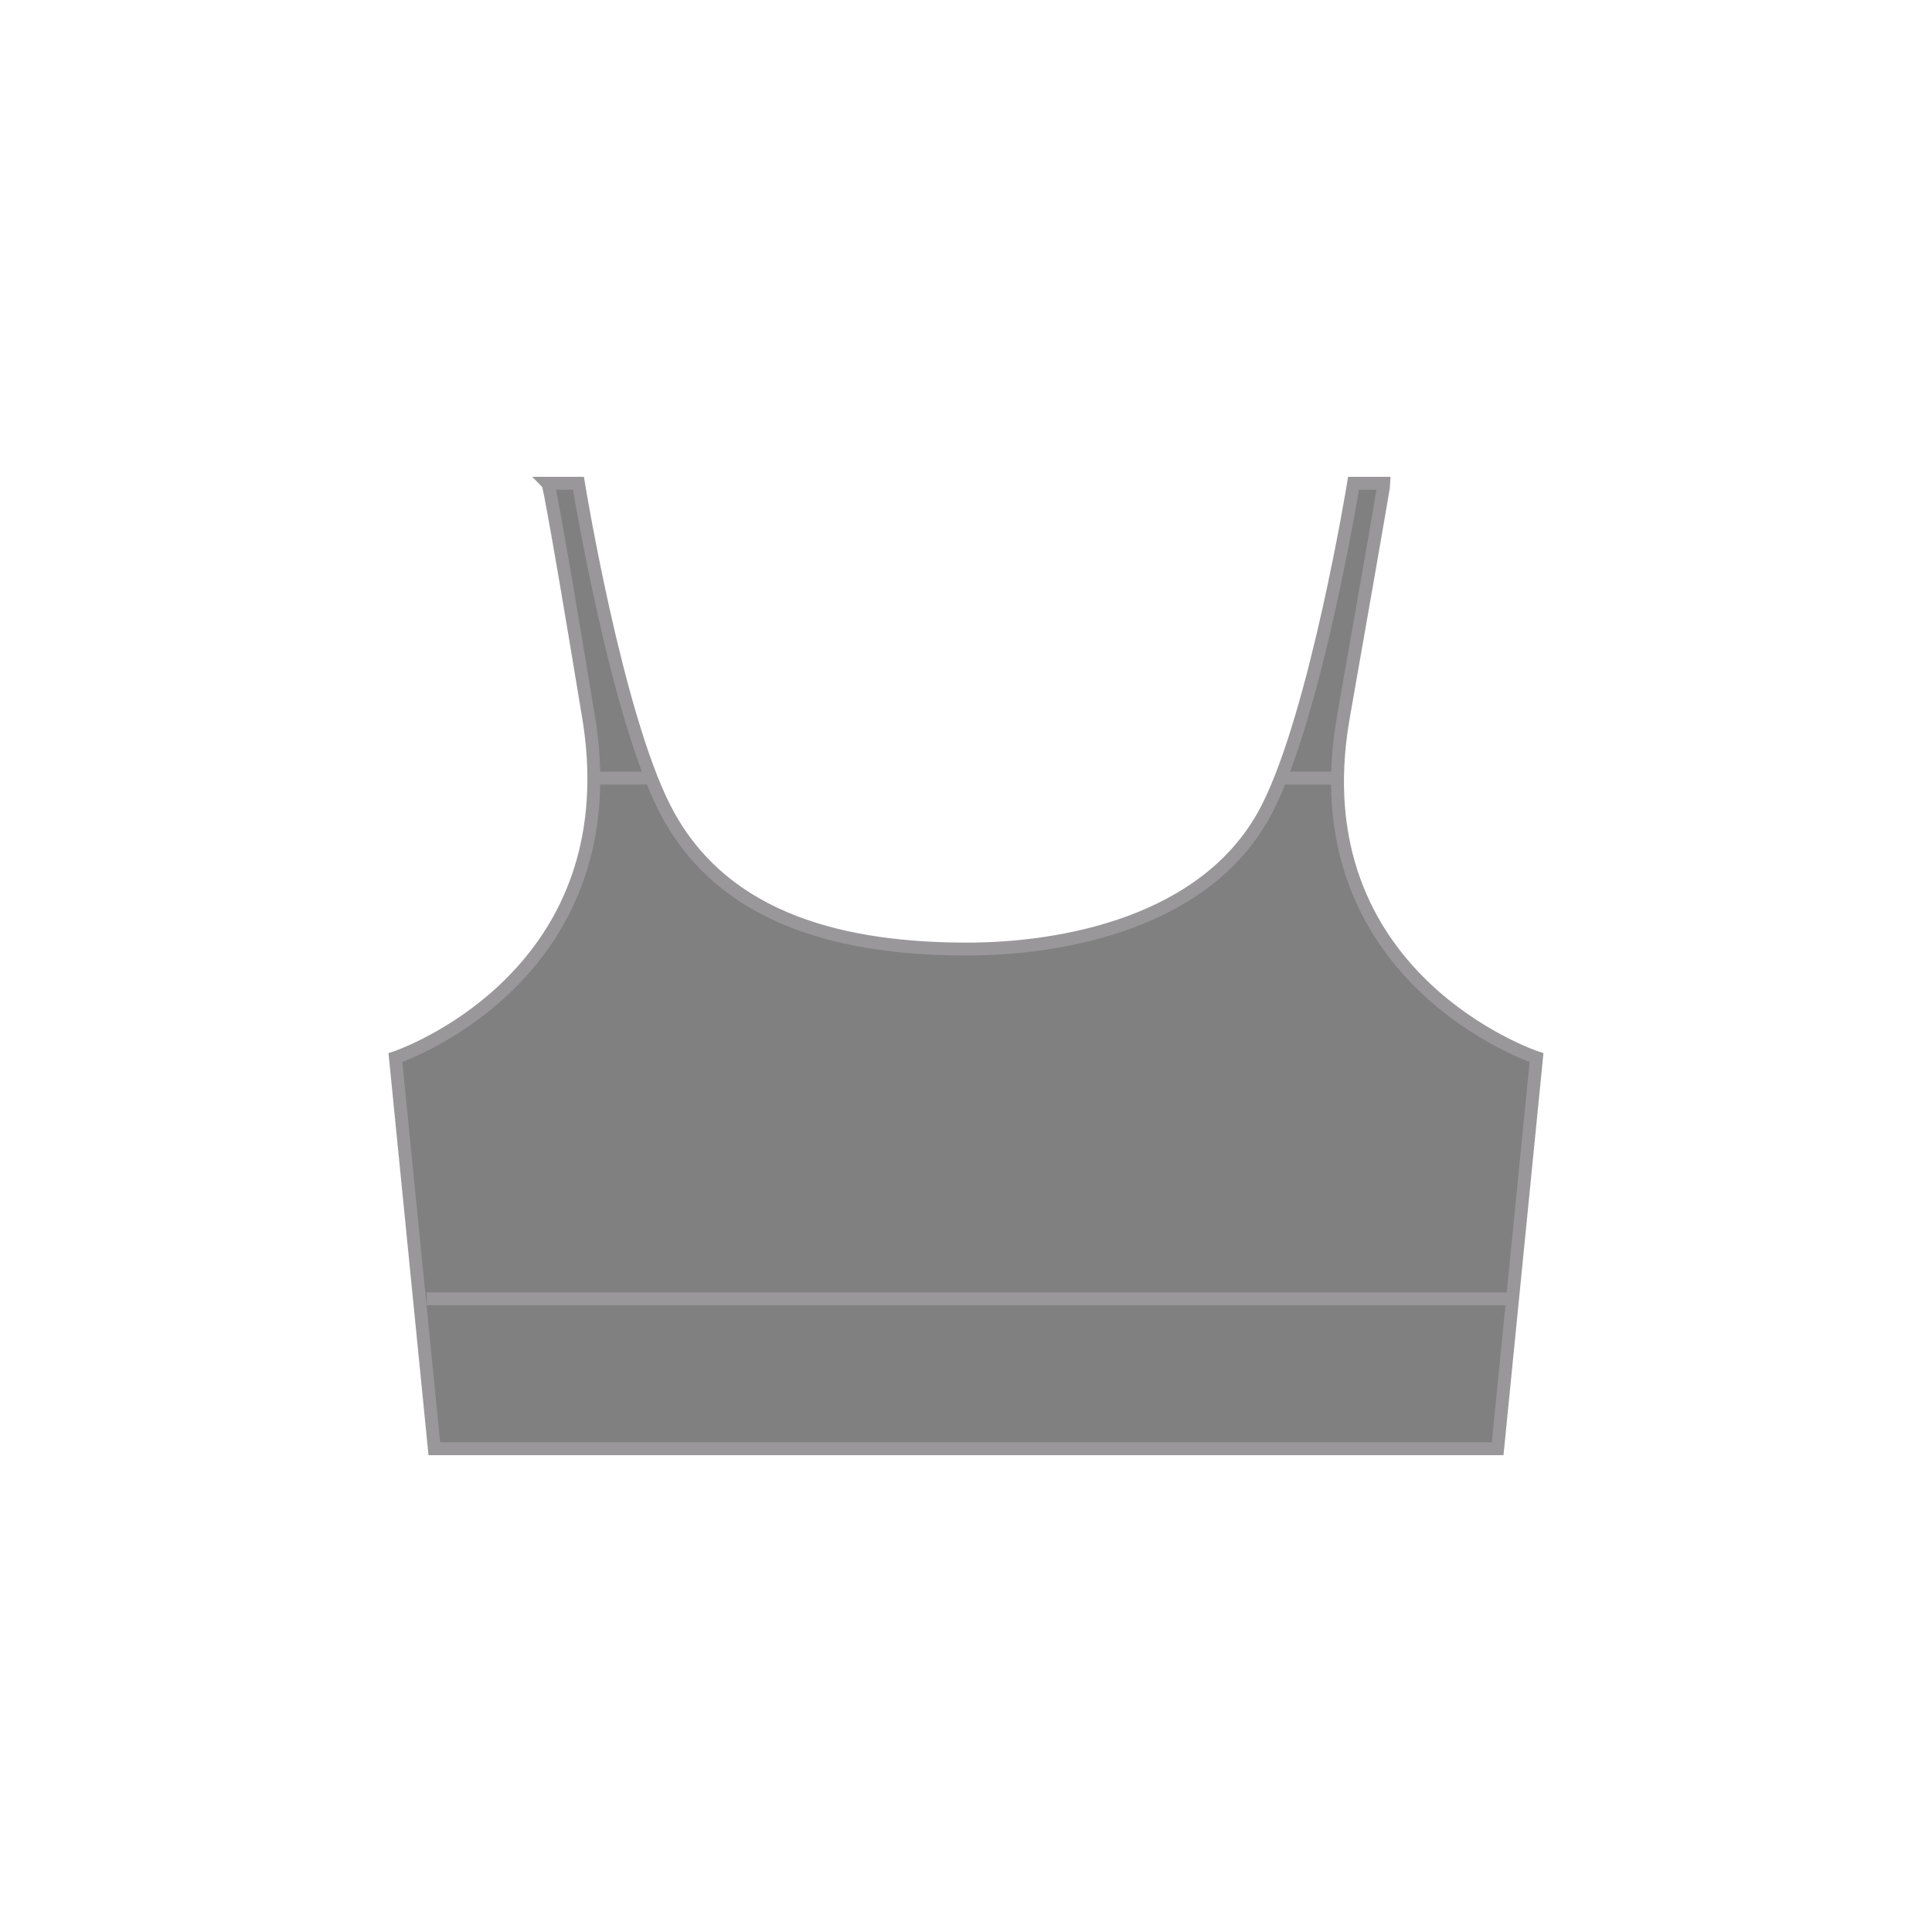
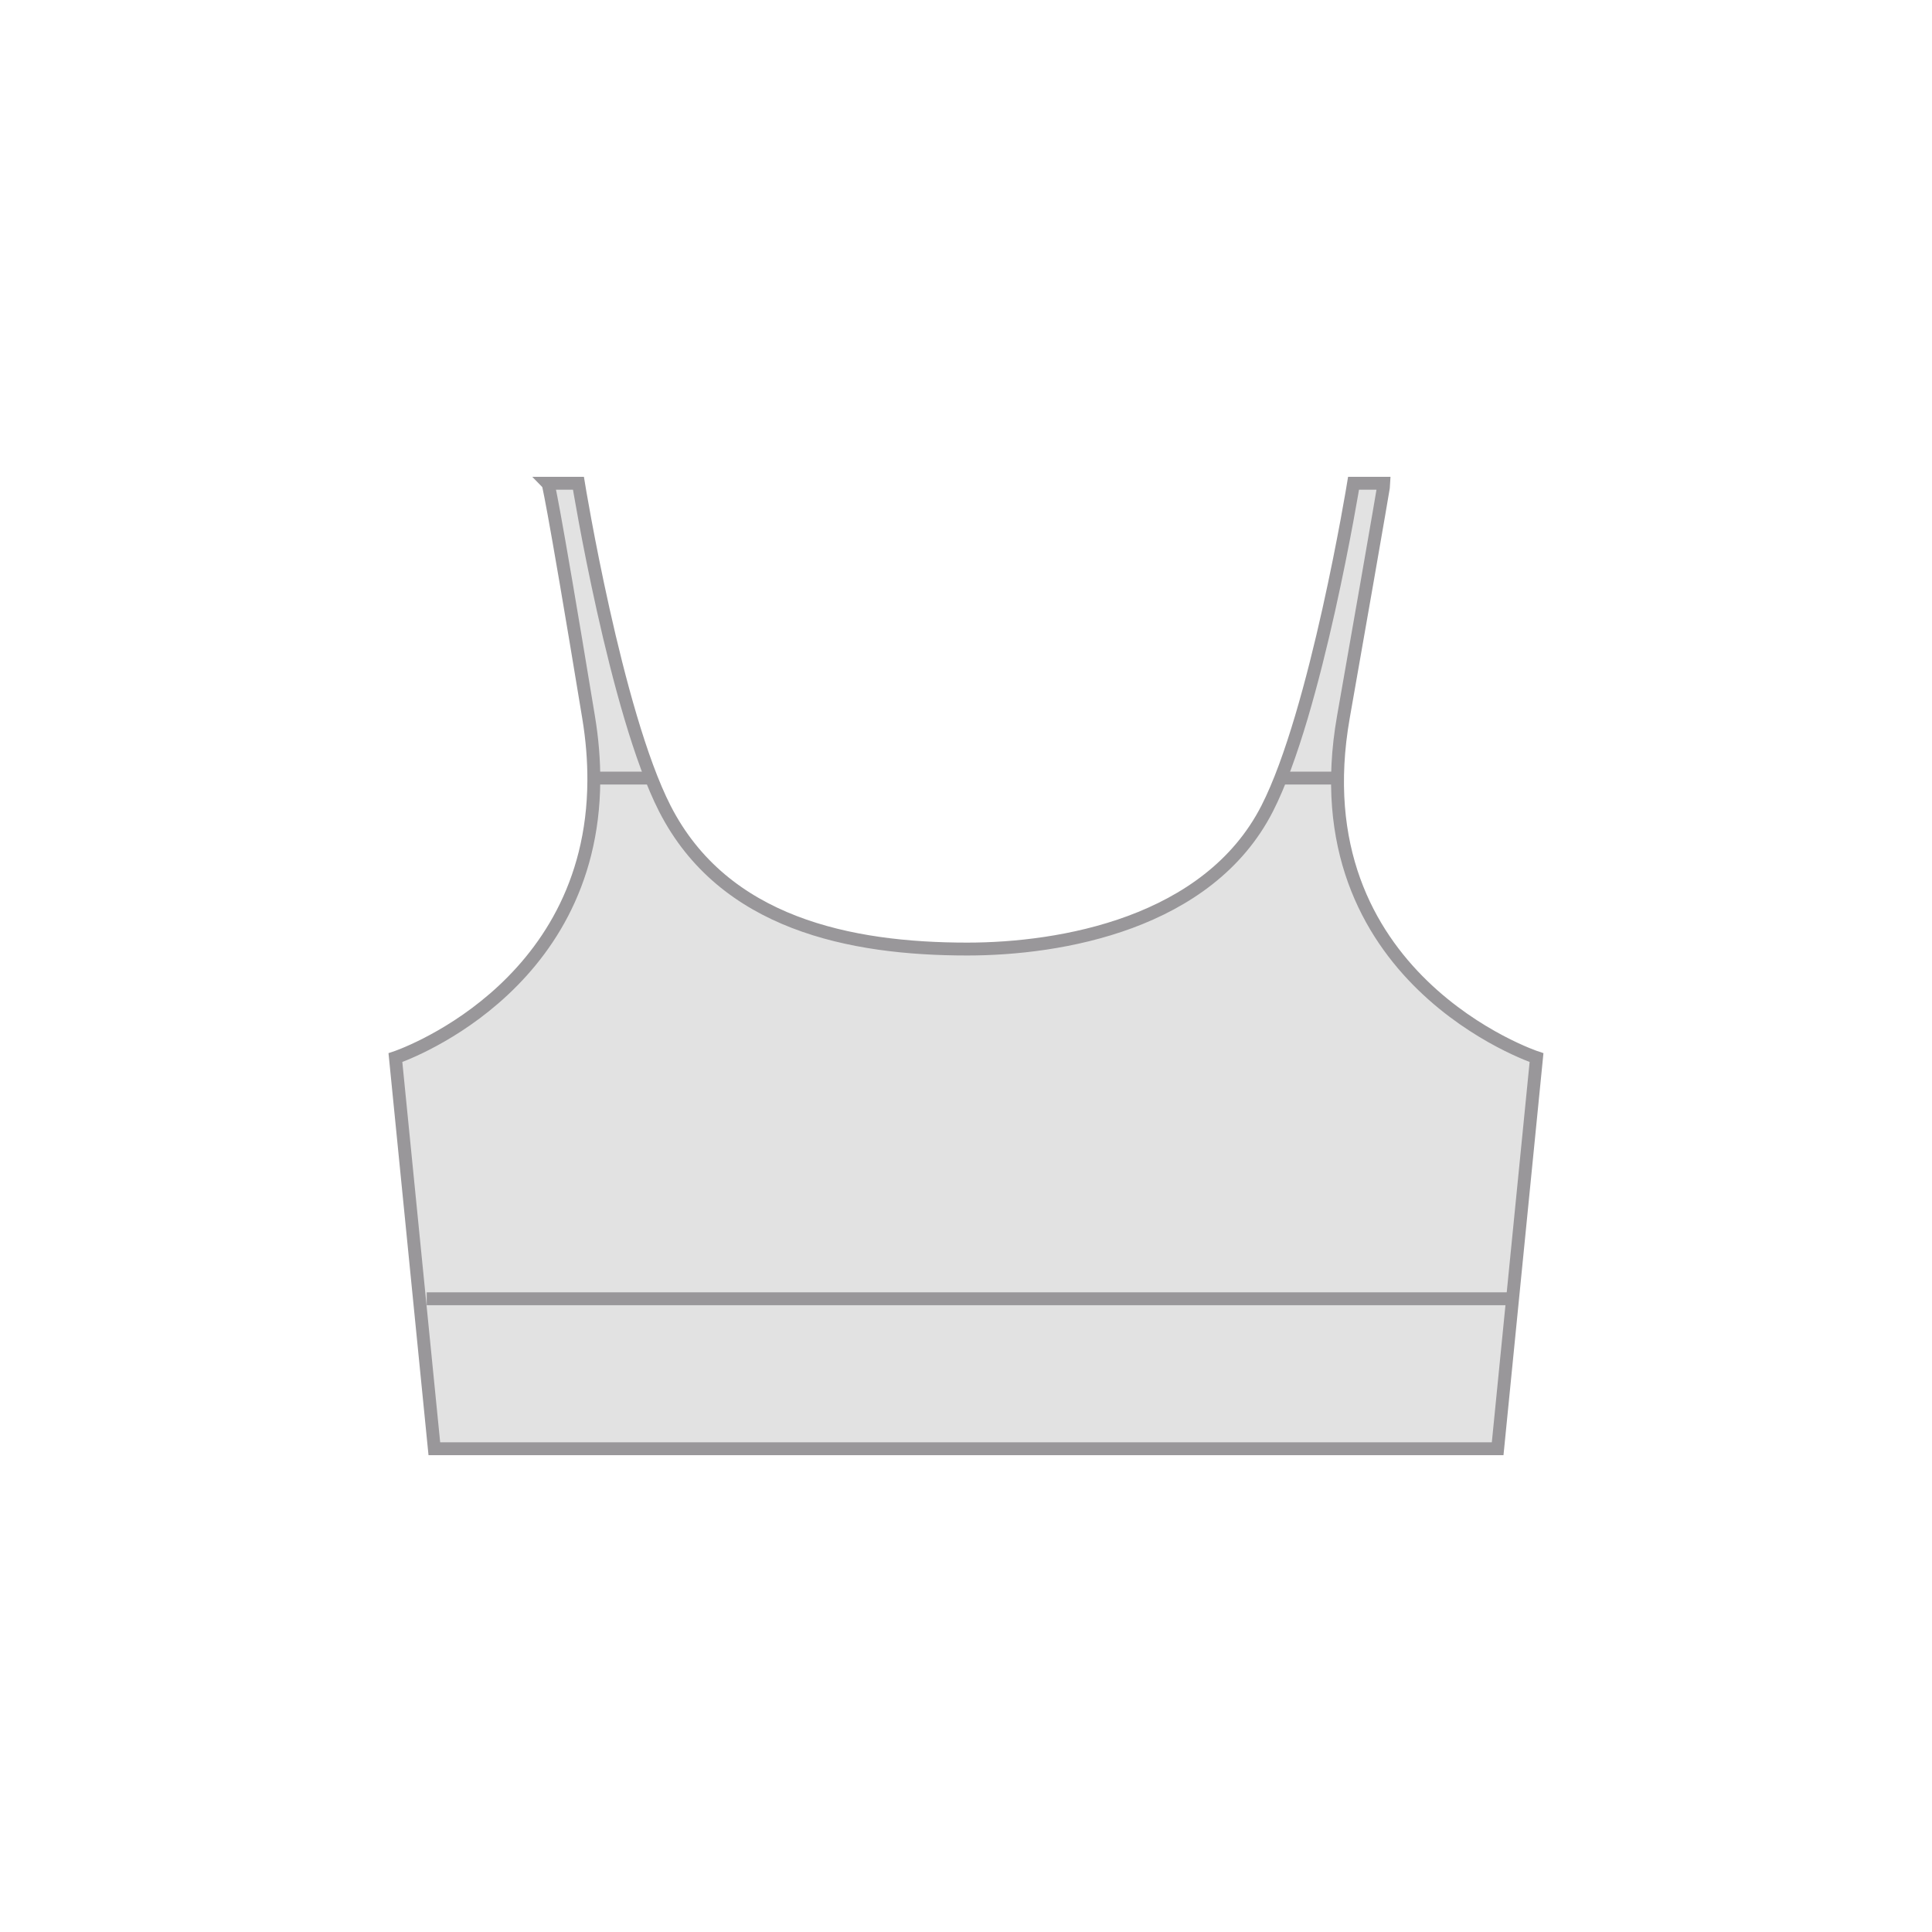
<svg xmlns="http://www.w3.org/2000/svg" version="1.1" x="0px" y="0px" viewBox="0 0 75 75" enable-background="new 0 0 75 75" xml:space="preserve">
  <g id="STE">
    <g>
-       <path fill="grey" stroke="#99979A" stroke-width="0.5" stroke-miterlimit="10" d="M52.15,27.836    c1.579-8.978,1.579-9.076,1.579-9.076h-1.184c0,0-1.449,8.901-3.354,12.629c-2.286,4.471-8.02,5.453-11.642,5.453    c-4.534,0-9.455-0.982-11.74-5.453c-1.905-3.728-3.354-12.629-3.354-12.629h-1.185c0,0,0.1,0.099,1.578,9.076    c0.145,0.874,0.208,1.695,0.204,2.468c-0.036,8.204-7.702,10.753-7.702,10.753l1.511,15.183h7.861h11.346h0.1h2.664h0.098h16.447    h2.762l1.509-15.183C59.648,41.057,50.365,37.989,52.15,27.836z" />
+       <path fill="#E2E2E2" stroke="#99979A" stroke-width="0.5" stroke-miterlimit="10" d="M52.15,27.836    c1.579-8.978,1.579-9.076,1.579-9.076h-1.184c0,0-1.449,8.901-3.354,12.629c-2.286,4.471-8.02,5.453-11.642,5.453    c-4.534,0-9.455-0.982-11.74-5.453c-1.905-3.728-3.354-12.629-3.354-12.629h-1.185c0,0,0.1,0.099,1.578,9.076    c0.145,0.874,0.208,1.695,0.204,2.468c-0.036,8.204-7.702,10.753-7.702,10.753l1.511,15.183h7.861h11.346h0.1h2.664h0.098h16.447    h2.762l1.509-15.183C59.648,41.057,50.365,37.989,52.15,27.836z" />
      <line fill="none" stroke="#99979A" stroke-width="0.5" stroke-miterlimit="10" x1="16.565" y1="50.418" x2="58.535" y2="50.418" />
      <line fill="none" stroke="#99979A" stroke-width="0.5" stroke-miterlimit="10" x1="23.047" y1="30.205" x2="25.218" y2="30.205" />
      <line fill="none" stroke="#99979A" stroke-width="0.5" stroke-miterlimit="10" x1="49.685" y1="30.205" x2="51.854" y2="30.205" />
    </g>
  </g>
  <g id="Titles" display="none">
    <text transform="matrix(1 0 0 1 20.1641 2.9424)" display="inline">
      <tspan x="0" y="0" fill="#9B9694" font-family="'CircularAirPro-Bold'" font-size="4.4">S</tspan>
      <tspan x="2.648" y="0" fill="#9B9694" font-family="'CircularAirPro-Bold'" font-size="4.4">T </tspan>
      <tspan x="6.459" y="0" fill="#9B9694" font-family="'CircularAirPro-Bold'" font-size="4.4">E</tspan>
      <tspan x="8.967" y="0" fill="#9B9694" font-family="'CircularAirPro-Bold'" font-size="4.4">v</tspan>
      <tspan x="11.304" y="0" fill="#9B9694" font-family="'CircularAirPro-Bold'" font-size="4.4">e</tspan>
      <tspan x="13.736" y="0" fill="#9B9694" font-family="'CircularAirPro-Bold'" font-size="4.4">r</tspan>
      <tspan x="15.558" y="0" fill="#9B9694" font-family="'CircularAirPro-Bold'" font-size="4.4">y</tspan>
      <tspan x="17.925" y="0" fill="#9B9694" font-family="'CircularAirPro-Bold'" font-size="4.4">d</tspan>
      <tspan x="20.613" y="0" fill="#9B9694" font-family="'CircularAirPro-Bold'" font-size="4.4">a</tspan>
      <tspan x="22.933" y="0" fill="#9B9694" font-family="'CircularAirPro-Bold'" font-size="4.4">y </tspan>
    </text>
  </g>
</svg>
